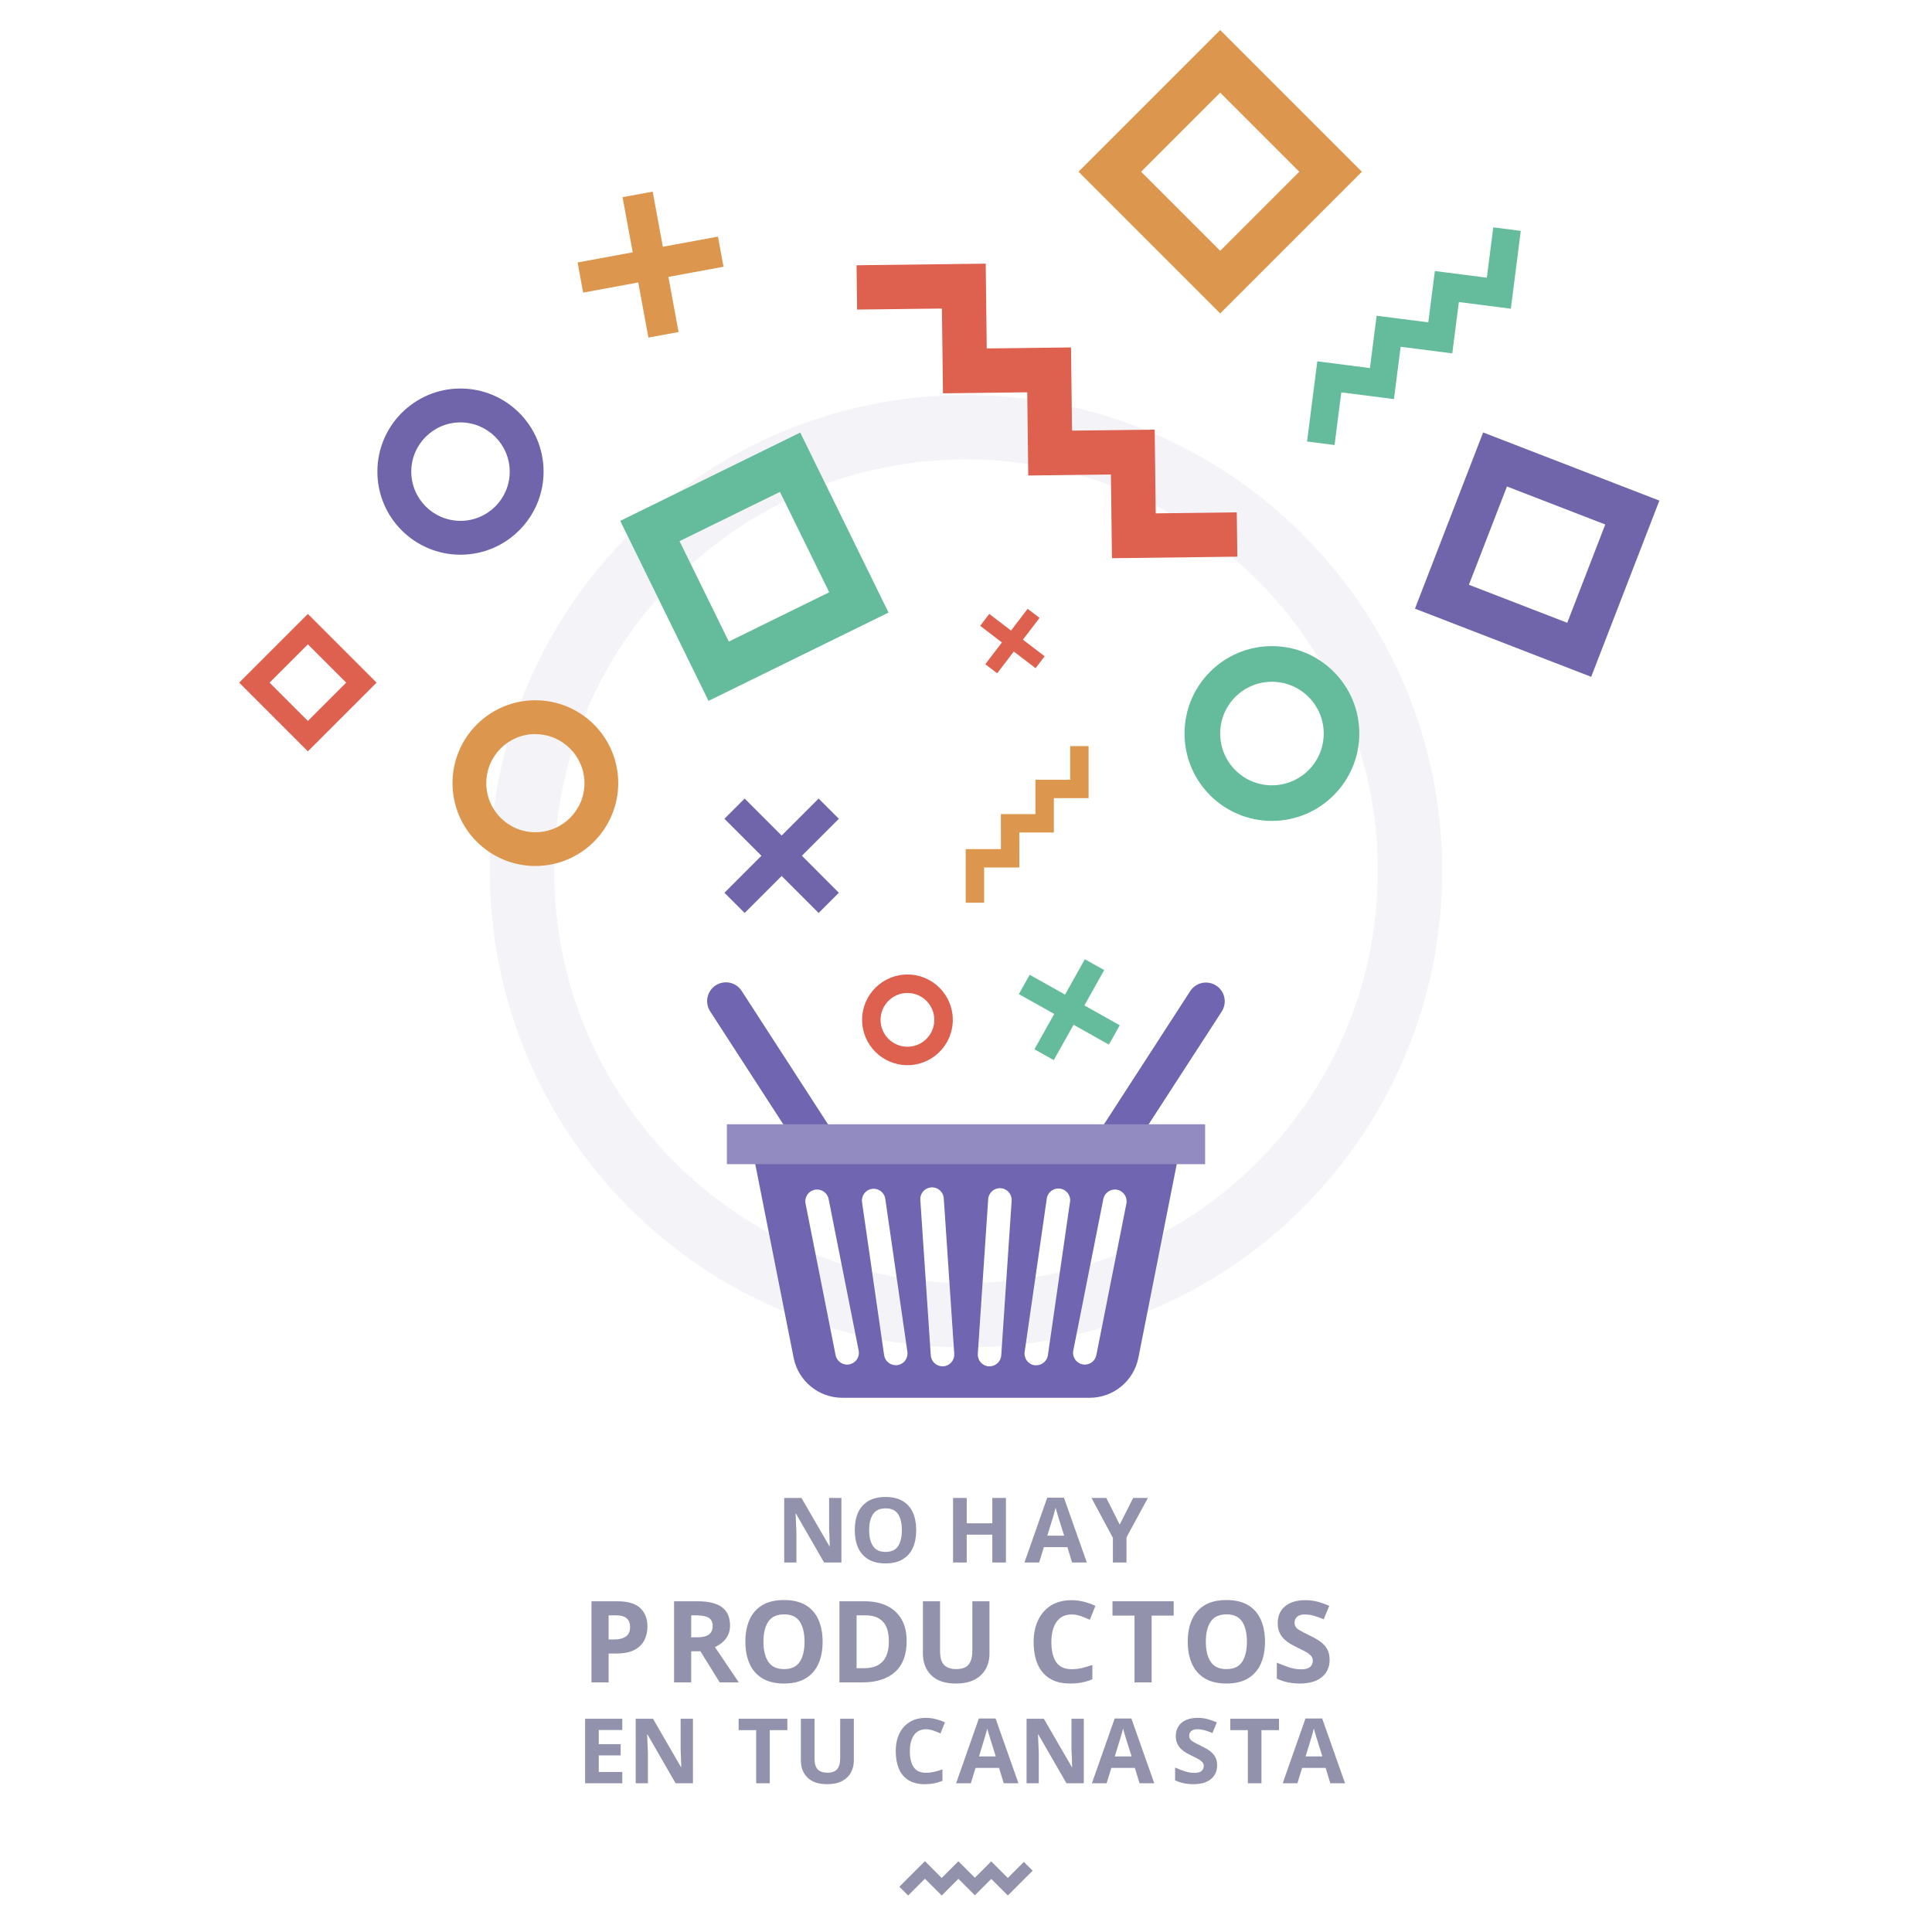
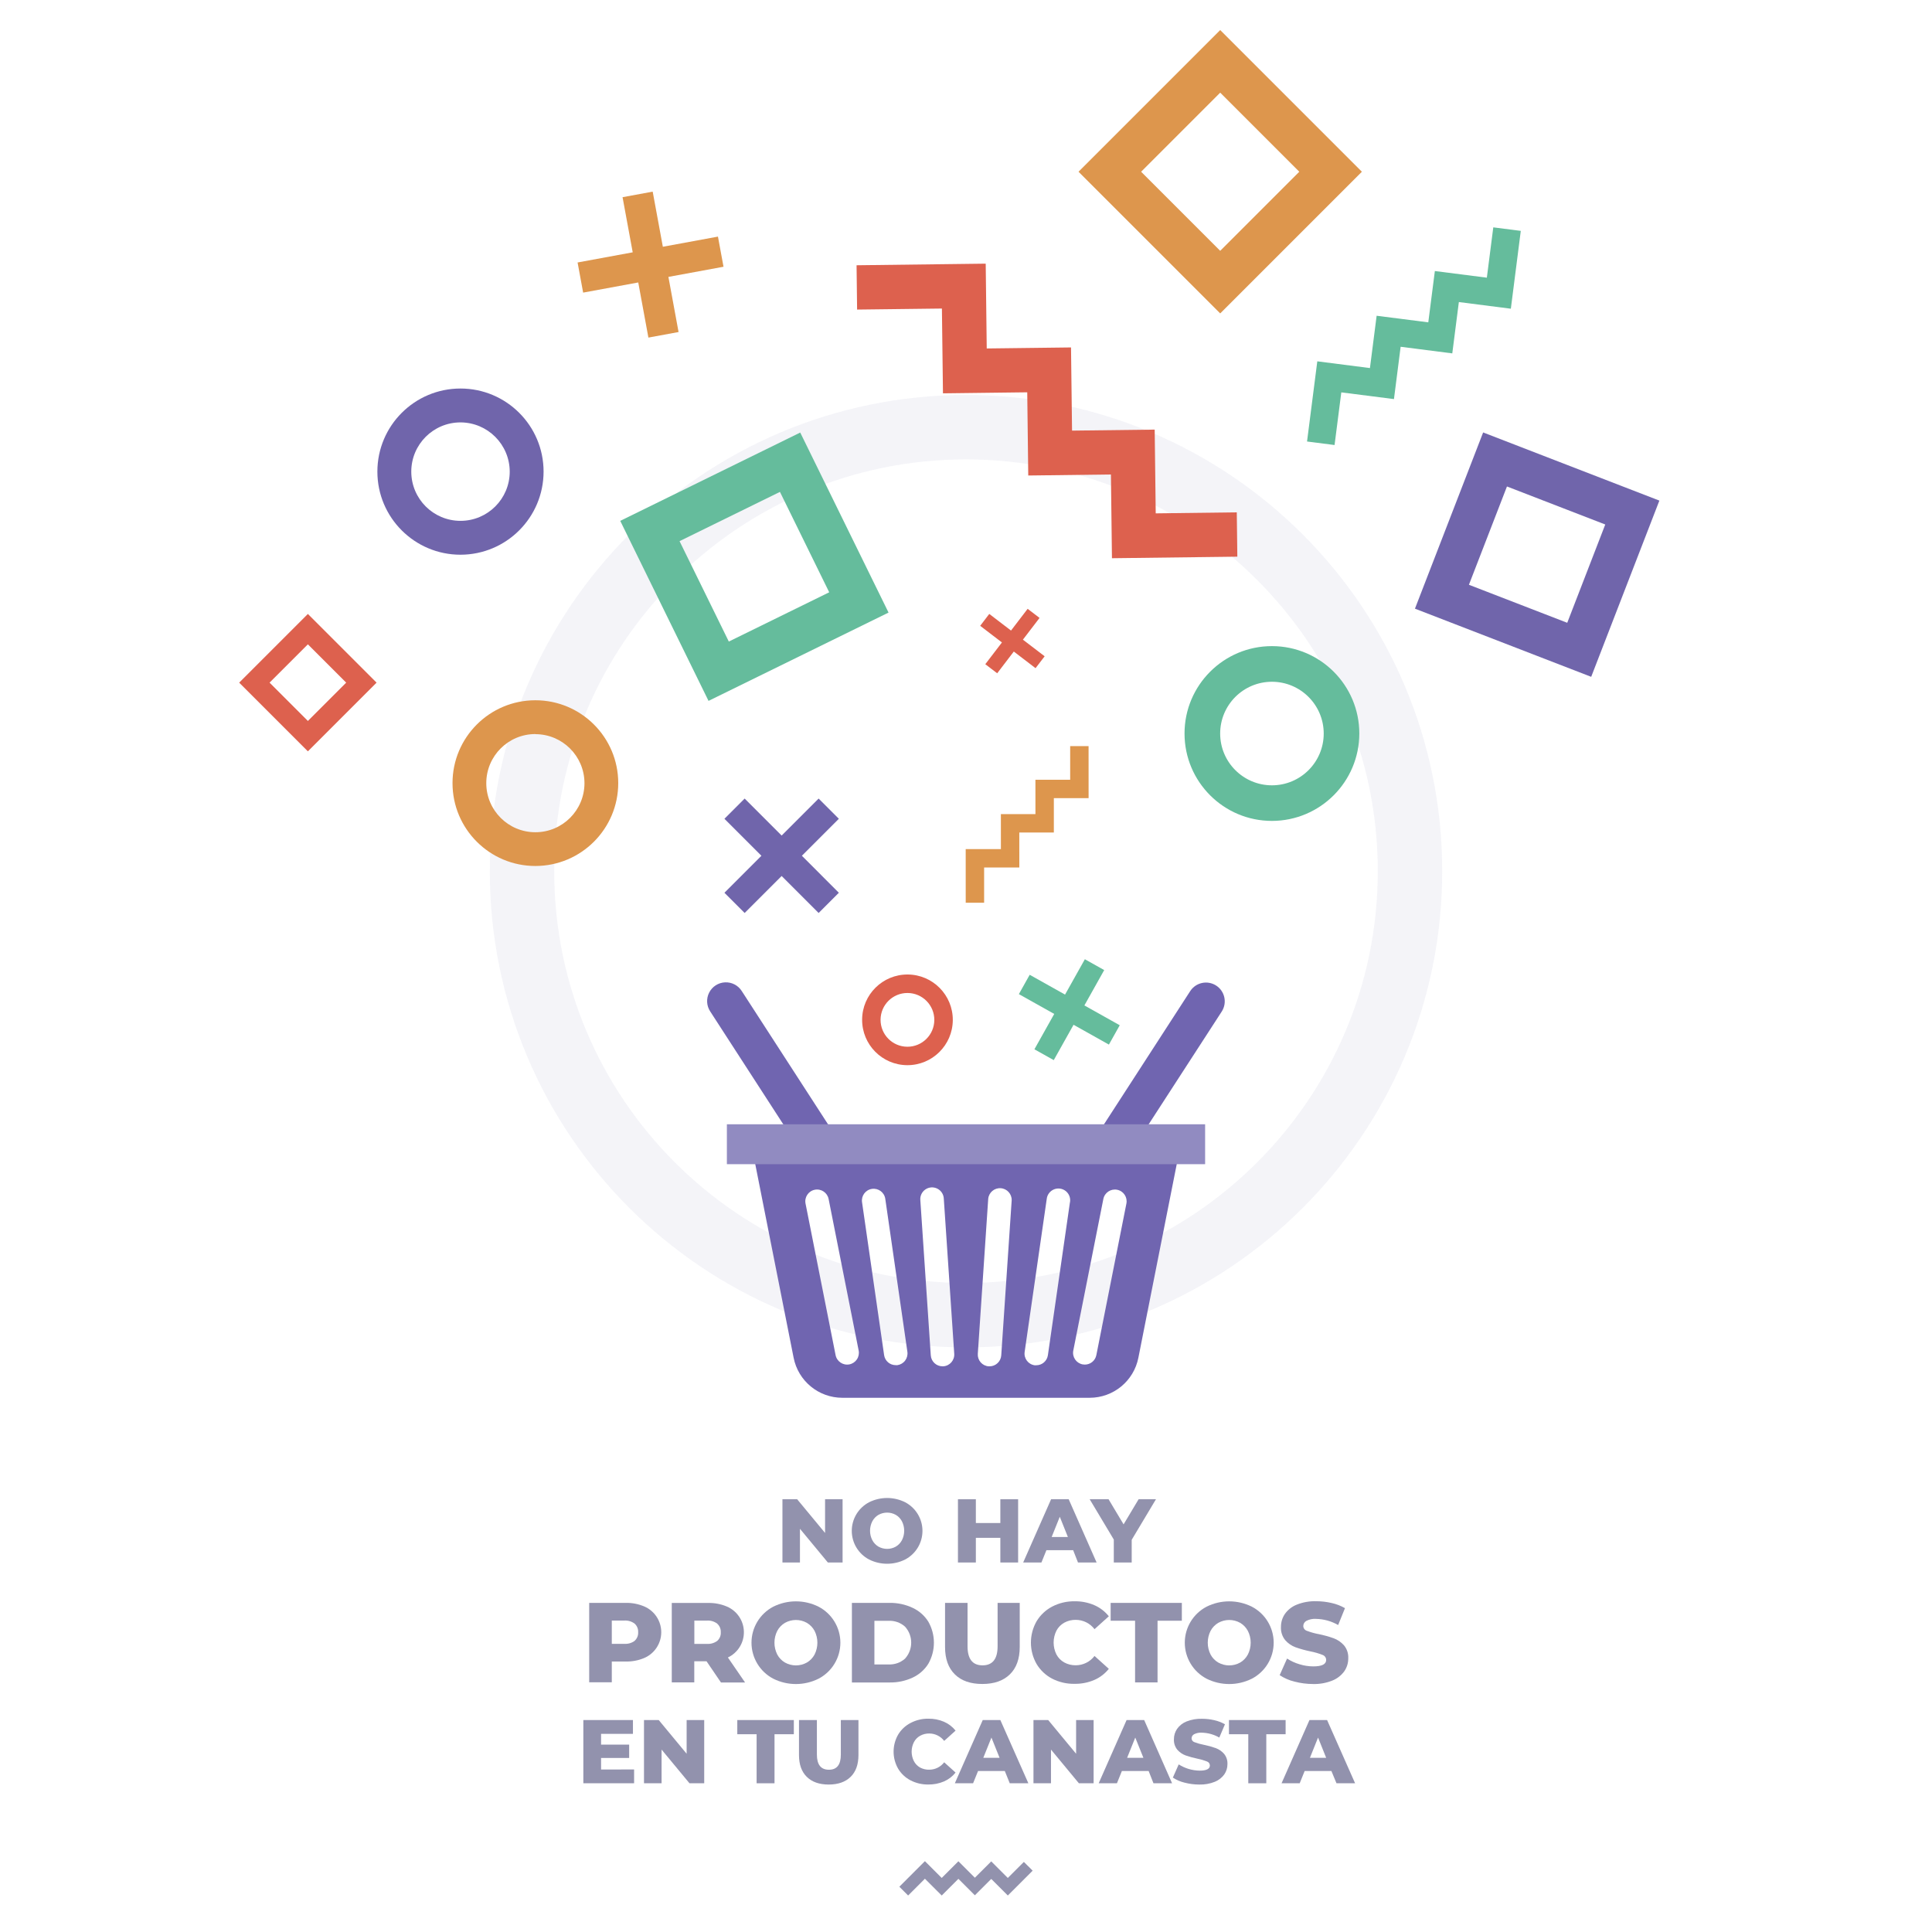
<svg xmlns="http://www.w3.org/2000/svg" id="Capa_1" data-name="Capa 1" viewBox="0 0 900 900">
  <defs>
-     <style>.cls-1{fill:none;stroke:#d9d9e8;stroke-miterlimit:10;stroke-width:30px;opacity:0.3;}.cls-2{fill:#7065b0;}.cls-3{fill:#918bc1;}.cls-4{font-size:42.09px;}.cls-11,.cls-16,.cls-4{fill:#9292ad;}.cls-11,.cls-4{font-family:Montserrat-ExtraBold, Montserrat;font-weight:800;}.cls-5{letter-spacing:-0.04em;}.cls-6{letter-spacing:-0.01em;}.cls-7{letter-spacing:-0.01em;}.cls-8{letter-spacing:0em;}.cls-9{letter-spacing:-0.01em;}.cls-10{letter-spacing:-0.03em;}.cls-11{font-size:52.91px;}.cls-12{letter-spacing:-0.01em;}.cls-13{letter-spacing:-0.01em;}.cls-14{letter-spacing:-0.01em;}.cls-15{fill:#7065ab;}.cls-17{fill:#65bc9c;}.cls-18{fill:#dd964d;}.cls-19{fill:#dd614e;}</style>
+     <style>.cls-1{fill:none;stroke:#d9d9e8;stroke-miterlimit:10;stroke-width:30px;opacity:0.3;}.cls-2{fill:#7065b0;}.cls-3{fill:#918bc1;}.cls-4{fill:#9292ad;}.cls-5{fill:#7065ab;}.cls-6{fill:#65bc9c;}.cls-7{fill:#dd964d;}.cls-8{fill:#dd614e;}</style>
  </defs>
  <circle class="cls-1" cx="450" cy="405.83" r="206.83" />
  <path class="cls-2" d="M518.69,541.77a8.74,8.74,0,0,1-7.34-13.5l43.12-66.61a8.75,8.75,0,0,1,14.69,9.51L526,537.78A8.72,8.72,0,0,1,518.69,541.77Z" />
  <path class="cls-2" d="M381.32,541.77a8.75,8.75,0,0,1-7.36-4l-43.12-66.61a8.75,8.75,0,1,1,14.69-9.51l43.12,66.61a8.74,8.74,0,0,1-7.33,13.5Z" />
  <path class="cls-2" d="M351.11,538.67l18.59,93.82a23.13,23.13,0,0,0,22.7,18.65H507.6a23.13,23.13,0,0,0,22.7-18.65l18.59-93.82Zm44.57,96.91a5.49,5.49,0,0,1-6.43-4.31l-14-70.6A5.47,5.47,0,1,1,386,558.54l14,70.6A5.48,5.48,0,0,1,395.68,635.58Zm22.37.36a5.32,5.32,0,0,1-.79,0,5.46,5.46,0,0,1-5.41-4.69l-10.28-71.23a5.47,5.47,0,1,1,10.83-1.56l10.29,71.23A5.49,5.49,0,0,1,418.05,635.94Zm21.37.54h-.37a5.48,5.48,0,0,1-5.46-5.11l-4.86-72.22a5.48,5.48,0,1,1,10.93-.73l4.86,72.22A5.48,5.48,0,0,1,439.42,636.48Zm27-5.1a5.48,5.48,0,0,1-5.46,5.11h-.37a5.46,5.46,0,0,1-5.09-5.83l4.85-72.22a5.48,5.48,0,0,1,10.93.73Zm32-71.31L488.15,631.3a5.46,5.46,0,0,1-5.41,4.69,5.32,5.32,0,0,1-.79,0,5.47,5.47,0,0,1-4.63-6.2l10.28-71.23a5.48,5.48,0,1,1,10.84,1.56Zm26.3.6-14,70.6a5.46,5.46,0,0,1-5.36,4.41,5.54,5.54,0,0,1-1.07-.1,5.48,5.48,0,0,1-4.31-6.44l14-70.6a5.47,5.47,0,1,1,10.74,2.13Z" />
  <rect class="cls-3" x="338.61" y="523.73" width="222.78" height="18.59" />
-   <text class="cls-4" transform="translate(361.53 727.87)">NO H<tspan class="cls-5" x="115.7" y="0">A</tspan>
-     <tspan x="146.93" y="0">Y</tspan>
-   </text>
-   <text class="cls-4" transform="translate(268.79 830.72)">EN <tspan class="cls-6" x="74.45" y="0">T</tspan>
-     <tspan x="100.71" y="0">U </tspan>
-     <tspan class="cls-7" x="146.04" y="0">C</tspan>
-     <tspan class="cls-8" x="176.6" y="0">ANA</tspan>
-     <tspan class="cls-9" x="276.68" y="0">S</tspan>
-     <tspan class="cls-10" x="303.49" y="0">T</tspan>
-     <tspan class="cls-8" x="328.74" y="0">A</tspan>
-   </text>
-   <text class="cls-11" transform="translate(270.77 783.72)">
-     <tspan class="cls-12">P</tspan>
-     <tspan x="38.47" y="0">RODU</tspan>
-     <tspan class="cls-13" x="207.67" y="0">C</tspan>
-     <tspan class="cls-14" x="246.4" y="0">T</tspan>
-     <tspan x="279.47" y="0">OS</tspan>
-   </text>
-   <path class="cls-15" d="M214.52,258.41a38.71,38.71,0,1,1,38.7-38.71A38.75,38.75,0,0,1,214.52,258.41Zm0-61.64a22.93,22.93,0,1,0,22.93,22.93A23,23,0,0,0,214.52,196.77Z" />
-   <path class="cls-15" d="M659.14,283.54l31.76-82.09L773,233.2l-31.76,82.09ZM702,226.62l-17.72,45.79,45.8,17.71,17.71-45.79Z" />
-   <polygon class="cls-16" points="438.69 883 430.86 875.18 423.04 883 418.95 878.91 430.86 867 438.69 874.82 446.46 867.05 454.13 874.72 461.76 867.1 469.48 874.82 476.96 867.35 481.05 871.43 469.48 883 461.76 875.28 454.13 882.9 446.46 875.23 438.69 883" />
-   <polygon class="cls-15" points="390.77 381.42 381.35 372 364.12 389.23 346.89 372 337.47 381.42 354.7 398.65 337.47 415.88 346.89 425.3 364.12 408.07 381.35 425.3 390.77 415.88 373.55 398.65 390.77 381.42" />
-   <path class="cls-17" d="M592.52,382.41a40.71,40.71,0,1,1,40.7-40.71A40.75,40.75,0,0,1,592.52,382.41Zm0-64.82a24.12,24.12,0,1,0,24.12,24.11A24.14,24.14,0,0,0,592.52,317.59Z" />
-   <path class="cls-17" d="M330.06,326.5l-41.13-83.86,83.85-41.14,41.14,83.86Zm-13.5-74.41,22.95,46.77,46.77-22.95-22.95-46.77Z" />
-   <polygon class="cls-17" points="649.36 185.91 624.83 182.78 621.69 207.31 608.87 205.67 613.65 168.32 638.17 171.46 641.29 147.09 665.35 150.16 668.41 126.26 692.63 129.35 695.63 105.91 708.44 107.55 703.81 143.81 679.59 140.71 676.53 164.62 652.47 161.54 649.36 185.91" />
-   <polygon class="cls-17" points="514.38 451.9 505.37 446.85 496.14 463.32 479.67 454.09 474.63 463.1 491.1 472.33 481.87 488.8 490.88 493.85 500.1 477.38 516.57 486.61 521.62 477.6 505.15 468.37 514.38 451.9" />
-   <path class="cls-18" d="M249.41,403.41A38.6,38.6,0,1,1,288,364.81,38.64,38.64,0,0,1,249.41,403.41Zm0-61.46a22.87,22.87,0,1,0,22.86,22.86A22.89,22.89,0,0,0,249.41,342Z" />
-   <path class="cls-18" d="M568.42,146l-66-66,66-66,66,66ZM531.58,80l36.84,36.84L605.26,80,568.42,43.16Z" />
-   <polygon class="cls-18" points="474.84 404.11 458.44 404.12 458.44 420.52 449.87 420.53 449.86 395.55 466.26 395.54 466.25 379.24 482.35 379.24 482.34 363.25 498.53 363.24 498.53 347.56 507.1 347.56 507.11 371.81 490.92 371.82 490.92 387.81 474.83 387.81 474.84 404.11" />
-   <polygon class="cls-18" points="337.04 124.26 334.45 110.22 308.78 114.95 304.05 89.27 290.01 91.86 294.74 117.54 269.06 122.27 271.65 136.31 297.32 131.58 302.05 157.26 316.1 154.67 311.37 128.99 337.04 124.26" />
-   <path class="cls-19" d="M422.61,496.2a21.12,21.12,0,1,1,21.24-21A21.13,21.13,0,0,1,422.61,496.2Zm.19-33.63a12.52,12.52,0,1,0,12.44,12.59A12.53,12.53,0,0,0,422.8,462.57Z" />
-   <path class="cls-19" d="M143.42,350l-32-32,32-32,32,32Zm-17.85-32,17.85,17.85L161.27,318l-17.85-17.85Z" />
-   <polygon class="cls-19" points="439.27 183.23 438.78 143.73 399.27 144.21 399.02 123.57 459.18 122.82 459.66 162.33 498.92 161.85 499.4 200.6 537.9 200.13 538.38 239.14 576.14 238.67 576.4 259.32 517.99 260.04 517.51 221.03 479 221.51 478.53 182.75 439.27 183.23" />
-   <polygon class="cls-19" points="482.4 311.26 486.64 305.72 476.51 297.98 484.26 287.85 478.72 283.61 470.97 293.74 460.84 285.99 456.61 291.53 466.74 299.28 458.99 309.41 464.53 313.64 472.27 303.51 482.4 311.26" />
+   <path class="cls-4" d="M392.51,698.41v29.46h-6.86l-13-15.7v15.7h-8.16V698.41h6.86l13,15.7v-15.7Z" />
+   <path class="cls-4" d="M404.86,726.48a15.06,15.06,0,0,1,0-26.68,18.79,18.79,0,0,1,16.79,0,15.06,15.06,0,0,1,0,26.68,18.79,18.79,0,0,1-16.79,0Zm12.44-6a7.61,7.61,0,0,0,2.86-3,9.74,9.74,0,0,0,0-8.8,7.57,7.57,0,0,0-2.86-3,8.3,8.3,0,0,0-8.08,0,7.51,7.51,0,0,0-2.86,3,9.66,9.66,0,0,0,0,8.8,7.55,7.55,0,0,0,2.86,3,8.3,8.3,0,0,0,8.08,0Z" />
+   <path class="cls-4" d="M474.28,698.41v29.46H466V716.38H454.59v11.49h-8.34V698.41h8.34v11.07H466V698.41Z" />
+   <path class="cls-4" d="M499.92,722.14H487.46l-2.32,5.73h-8.5l13-29.46h8.2l13,29.46h-8.67ZM497.47,716l-3.78-9.43L489.9,716Z" />
+   <path class="cls-4" d="M527.19,717.3v10.57h-8.34V717.18l-11.23-18.77h8.79l7,11.7,7-11.7h8.08Z" />
+   <path class="cls-4" d="M295.39,824.28v6.44H271.74V801.26h23.11v6.44H280v5h13.09v6.22H280v5.39Z" />
+   <path class="cls-4" d="M328.05,801.26v29.46h-6.86l-13-15.7v15.7H300V801.26h6.86l13,15.7v-15.7Z" />
+   <path class="cls-4" d="M352.46,807.87h-9v-6.61H369.8v6.61h-9v22.85h-8.34Z" />
+   <path class="cls-4" d="M375.84,827.73q-3.63-3.57-3.64-10.14V801.26h8.34v16.08q0,7.06,5.59,7.07t5.56-7.07V801.26h8.21v16.33q0,6.57-3.65,10.14t-10.2,3.58Q379.48,831.31,375.84,827.73Z" />
+   <path class="cls-4" d="M424.16,829.35a14.55,14.55,0,0,1-5.79-5.45,15.95,15.95,0,0,1,0-15.82,14.55,14.55,0,0,1,5.79-5.45,17.34,17.34,0,0,1,8.31-2,17.91,17.91,0,0,1,7.28,1.43,14,14,0,0,1,5.39,4.13l-5.3,4.79a8.74,8.74,0,0,0-6.95-3.45,8.48,8.48,0,0,0-4.27,1.06,7.25,7.25,0,0,0-2.9,3,9.83,9.83,0,0,0,0,8.8,7.28,7.28,0,0,0,2.9,3,8.58,8.58,0,0,0,4.27,1,8.74,8.74,0,0,0,6.95-3.45l5.3,4.79a14,14,0,0,1-5.39,4.13,17.91,17.91,0,0,1-7.28,1.43A17.34,17.34,0,0,1,424.16,829.35Z" />
+   <path class="cls-4" d="M468.08,825H455.62l-2.32,5.72h-8.5l13-29.46H466l13.05,29.46h-8.67Zm-2.44-6.15-3.79-9.43-3.79,9.43Z" />
+   <path class="cls-4" d="M509.45,801.26v29.46h-6.86l-13-15.7v15.7h-8.16V801.26h6.86l13,15.7v-15.7Z" />
+   <path class="cls-4" d="M535.08,825H522.62l-2.31,5.72h-8.5l13-29.46H533l13,29.46h-8.67Zm-2.44-6.15-3.79-9.43-3.79,9.43Z" />
+   <path class="cls-4" d="M551.83,830.43a17.05,17.05,0,0,1-5.47-2.36l2.73-6.15a18.6,18.6,0,0,0,9.73,2.91q4.78,0,4.79-2.4a2,2,0,0,0-1.36-1.87,25.12,25.12,0,0,0-4.4-1.29,42.16,42.16,0,0,1-5.56-1.53,9.51,9.51,0,0,1-3.83-2.63,7.16,7.16,0,0,1-1.6-4.89,8.42,8.42,0,0,1,1.48-4.86,9.84,9.84,0,0,1,4.39-3.43,18.17,18.17,0,0,1,7.18-1.26,25.53,25.53,0,0,1,5.72.65,17.75,17.75,0,0,1,5,1.92L568,809.42a17.16,17.16,0,0,0-8.16-2.27,6.85,6.85,0,0,0-3.62.74,2.2,2.2,0,0,0-1.14,1.91,1.9,1.9,0,0,0,1.35,1.77,24.56,24.56,0,0,0,4.33,1.22,40.3,40.3,0,0,1,5.58,1.54,9.71,9.71,0,0,1,3.83,2.61,7,7,0,0,1,1.62,4.86,8.3,8.3,0,0,1-1.47,4.8,10.09,10.09,0,0,1-4.42,3.43,18,18,0,0,1-7.16,1.28A27.17,27.17,0,0,1,551.83,830.43Z" />
+   <path class="cls-4" d="M581.5,807.87h-9v-6.61h26.39v6.61h-9v22.85H581.5Z" />
+   <path class="cls-4" d="M620.22,825H607.76l-2.31,5.72H597l13-29.46h8.21l13.05,29.46h-8.67Zm-2.44-6.15L614,809.42l-3.78,9.43Z" />
+   <path class="cls-4" d="M300.13,748.35a13.06,13.06,0,0,1,0,24A21.11,21.11,0,0,1,291.4,774H285v9.68H274.47v-37H291.4A21.11,21.11,0,0,1,300.13,748.35Zm-4.49,16a5,5,0,0,0,1.64-4,5.05,5.05,0,0,0-1.64-4,7.21,7.21,0,0,0-4.87-1.43H285v10.84h5.82A7.31,7.31,0,0,0,295.64,764.38Z" />
+   <path class="cls-4" d="M329.13,773.88h-5.71v9.84H312.94v-37h16.93a21.15,21.15,0,0,1,8.73,1.67,13,13,0,0,1,.48,23.73l8,11.64H335.85Zm5-17.51a7.16,7.16,0,0,0-4.86-1.43h-5.82v10.84h5.82a7.26,7.26,0,0,0,4.86-1.4,4.93,4.93,0,0,0,1.64-4A5,5,0,0,0,334.1,756.37Z" />
+   <path class="cls-4" d="M360.21,782a18.94,18.94,0,0,1,0-33.54,23.62,23.62,0,0,1,21.11,0,18.92,18.92,0,0,1,0,33.54,23.62,23.62,0,0,1-21.11,0Zm15.64-7.51a9.58,9.58,0,0,0,3.6-3.73,12.24,12.24,0,0,0,0-11.06,9.64,9.64,0,0,0-3.6-3.73,10.44,10.44,0,0,0-10.16,0,9.5,9.5,0,0,0-3.6,3.73,12.24,12.24,0,0,0,0,11.06,9.44,9.44,0,0,0,3.6,3.73,10.44,10.44,0,0,0,10.16,0Z" />
+   <path class="cls-4" d="M396.85,746.68h17.52A24.48,24.48,0,0,1,425.16,749a17.13,17.13,0,0,1,7.3,6.45,19.8,19.8,0,0,1,0,19.58,17.06,17.06,0,0,1-7.3,6.45,24.48,24.48,0,0,1-10.79,2.28H396.85Zm17.09,28.68a10.75,10.75,0,0,0,7.65-2.7,11.1,11.1,0,0,0,0-14.92,10.75,10.75,0,0,0-7.65-2.7h-6.61v20.32Z" />
+   <path class="cls-4" d="M444.82,780c-3.06-3-4.58-7.25-4.58-12.75V746.68h10.48v20.21q0,8.9,7,8.89t7-8.89V746.68h10.31v20.53c0,5.5-1.52,9.76-4.57,12.75s-7.33,4.5-12.83,4.5S447.87,783,444.82,780Z" />
+   <path class="cls-4" d="M490.16,782a18.41,18.41,0,0,1-7.28-6.85,20.07,20.07,0,0,1,0-19.9,18.48,18.48,0,0,1,7.28-6.85,21.93,21.93,0,0,1,10.45-2.46,22.37,22.37,0,0,1,9.15,1.8,17.5,17.5,0,0,1,6.77,5.19l-6.66,6a11,11,0,0,0-8.73-4.34,10.79,10.79,0,0,0-5.37,1.32,9.17,9.17,0,0,0-3.65,3.73,12.41,12.41,0,0,0,0,11.06,9.11,9.11,0,0,0,3.65,3.73,10.79,10.79,0,0,0,5.37,1.32,11,11,0,0,0,8.73-4.34l6.66,6a17.57,17.57,0,0,1-6.77,5.18,22.37,22.37,0,0,1-9.15,1.8A21.93,21.93,0,0,1,490.16,782Z" />
+   <path class="cls-4" d="M528.76,755H517.38v-8.31h33.17V755H539.23v28.73H528.76Z" />
+   <path class="cls-4" d="M562.06,782a18.94,18.94,0,0,1,0-33.54,23.62,23.62,0,0,1,21.11,0,18.92,18.92,0,0,1,0,33.54,23.62,23.62,0,0,1-21.11,0Zm15.64-7.51a9.48,9.48,0,0,0,3.59-3.73,12.16,12.16,0,0,0,0-11.06,9.55,9.55,0,0,0-3.59-3.73,10.44,10.44,0,0,0-10.16,0,9.5,9.5,0,0,0-3.6,3.73,12.24,12.24,0,0,0,0,11.06,9.44,9.44,0,0,0,3.6,3.73,10.44,10.44,0,0,0,10.16,0Z" />
+   <path class="cls-4" d="M603,783.35a21.55,21.55,0,0,1-6.88-3l3.44-7.73a22.37,22.37,0,0,0,5.77,2.65,21.92,21.92,0,0,0,6.45,1q6,0,6-3a2.5,2.5,0,0,0-1.72-2.36,31.27,31.27,0,0,0-5.53-1.61,54.33,54.33,0,0,1-7-1.93,11.73,11.73,0,0,1-4.81-3.31,8.94,8.94,0,0,1-2-6.14,10.6,10.6,0,0,1,1.85-6.11,12.38,12.38,0,0,1,5.53-4.31,22.69,22.69,0,0,1,9-1.59,32.16,32.16,0,0,1,7.19.82,22.06,22.06,0,0,1,6.25,2.41L623.36,757a21.52,21.52,0,0,0-10.27-2.86,8.59,8.59,0,0,0-4.55.93,2.76,2.76,0,0,0-1.42,2.4,2.39,2.39,0,0,0,1.69,2.23,31,31,0,0,0,5.45,1.53,50.8,50.8,0,0,1,7,1.93,12.06,12.06,0,0,1,4.81,3.28,8.76,8.76,0,0,1,2,6.11,10.43,10.43,0,0,1-1.85,6,12.7,12.7,0,0,1-5.56,4.32,22.55,22.55,0,0,1-9,1.61A34.25,34.25,0,0,1,603,783.35Z" />
+   <path class="cls-5" d="M214.52,258.41a38.71,38.71,0,1,1,38.7-38.71A38.75,38.75,0,0,1,214.52,258.41Zm0-61.64a22.93,22.93,0,1,0,22.93,22.93A23,23,0,0,0,214.52,196.77Z" />
+   <path class="cls-5" d="M659.14,283.54l31.76-82.09L773,233.2l-31.76,82.09ZM702,226.62l-17.72,45.79,45.8,17.71,17.71-45.79Z" />
+   <polygon class="cls-4" points="438.69 883 430.86 875.18 423.04 883 418.95 878.91 430.86 867 438.69 874.82 446.46 867.05 454.13 874.72 461.76 867.1 469.48 874.82 476.96 867.35 481.05 871.43 469.48 883 461.76 875.28 454.13 882.9 446.46 875.23 438.69 883" />
+   <polygon class="cls-5" points="390.77 381.42 381.35 372 364.12 389.23 346.89 372 337.47 381.42 354.7 398.65 337.47 415.88 346.89 425.3 364.12 408.07 381.35 425.3 390.77 415.88 373.55 398.65 390.77 381.42" />
+   <path class="cls-6" d="M592.52,382.41a40.71,40.71,0,1,1,40.7-40.71A40.75,40.75,0,0,1,592.52,382.41Zm0-64.82a24.12,24.12,0,1,0,24.12,24.11A24.14,24.14,0,0,0,592.52,317.59Z" />
+   <path class="cls-6" d="M330.06,326.5l-41.13-83.86,83.85-41.14,41.14,83.86Zm-13.5-74.41,22.95,46.77,46.77-22.95-22.95-46.77Z" />
+   <polygon class="cls-6" points="649.36 185.91 624.83 182.78 621.69 207.31 608.87 205.67 613.65 168.32 638.17 171.46 641.29 147.09 665.35 150.16 668.41 126.26 692.63 129.35 695.63 105.91 708.44 107.55 703.81 143.81 679.59 140.71 676.53 164.62 652.47 161.54 649.36 185.91" />
+   <polygon class="cls-6" points="514.38 451.9 505.37 446.85 496.14 463.32 479.67 454.09 474.63 463.1 491.1 472.33 481.87 488.8 490.88 493.85 500.1 477.38 516.57 486.61 521.62 477.6 505.15 468.37 514.38 451.9" />
+   <path class="cls-7" d="M249.41,403.41A38.6,38.6,0,1,1,288,364.81,38.64,38.64,0,0,1,249.41,403.41Zm0-61.46a22.87,22.87,0,1,0,22.86,22.86A22.89,22.89,0,0,0,249.41,342Z" />
+   <path class="cls-7" d="M568.42,146l-66-66,66-66,66,66ZM531.58,80l36.84,36.84L605.26,80,568.42,43.16Z" />
+   <polygon class="cls-7" points="474.84 404.11 458.44 404.12 458.44 420.52 449.87 420.53 449.86 395.55 466.26 395.54 466.25 379.24 482.35 379.24 482.34 363.25 498.53 363.24 498.53 347.56 507.1 347.56 507.11 371.81 490.92 371.82 490.92 387.81 474.83 387.81 474.84 404.11" />
+   <polygon class="cls-7" points="337.04 124.26 334.45 110.22 308.78 114.95 304.05 89.27 290.01 91.86 294.74 117.54 269.06 122.27 271.65 136.31 297.32 131.58 302.05 157.26 316.1 154.67 311.37 128.99 337.04 124.26" />
+   <path class="cls-8" d="M422.61,496.2a21.12,21.12,0,1,1,21.24-21A21.13,21.13,0,0,1,422.61,496.2Zm.19-33.63a12.52,12.52,0,1,0,12.44,12.59A12.53,12.53,0,0,0,422.8,462.57Z" />
+   <path class="cls-8" d="M143.42,350l-32-32,32-32,32,32Zm-17.85-32,17.85,17.85L161.27,318l-17.85-17.85Z" />
+   <polygon class="cls-8" points="439.27 183.23 438.78 143.73 399.27 144.21 399.02 123.57 459.18 122.82 459.66 162.33 498.92 161.85 499.4 200.6 537.9 200.13 538.38 239.14 576.14 238.67 576.4 259.32 517.99 260.04 517.51 221.03 479 221.51 478.53 182.75 439.27 183.23" />
+   <polygon class="cls-8" points="482.4 311.26 486.64 305.72 476.51 297.98 484.26 287.85 478.72 283.61 470.97 293.74 460.84 285.99 456.61 291.53 466.74 299.28 458.99 309.41 464.53 313.64 472.27 303.51 482.4 311.26" />
</svg>
